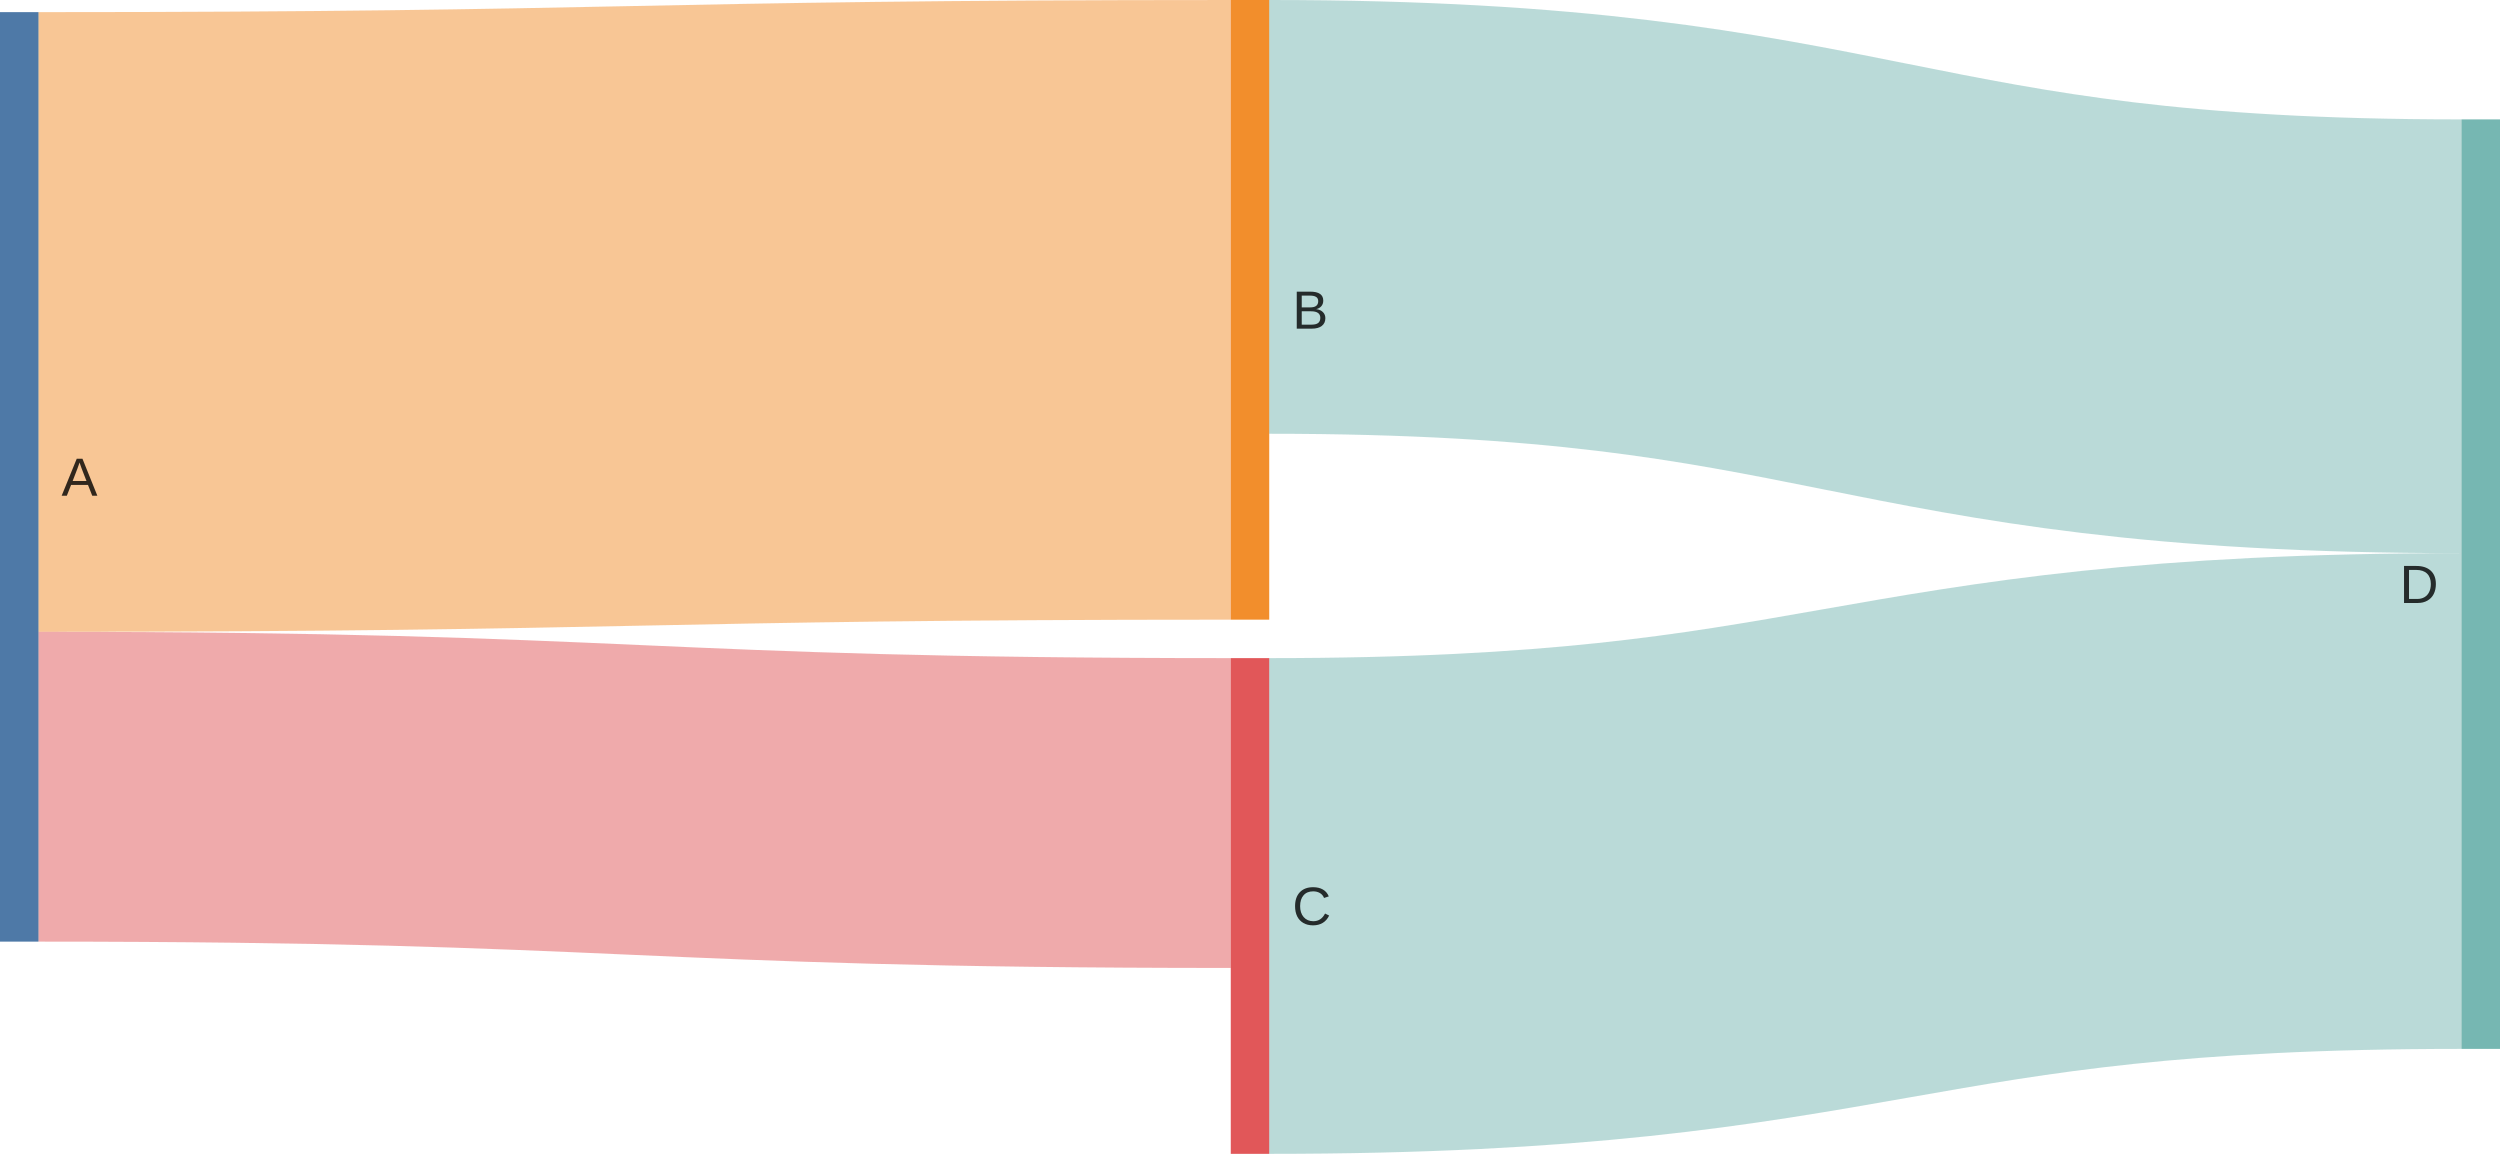
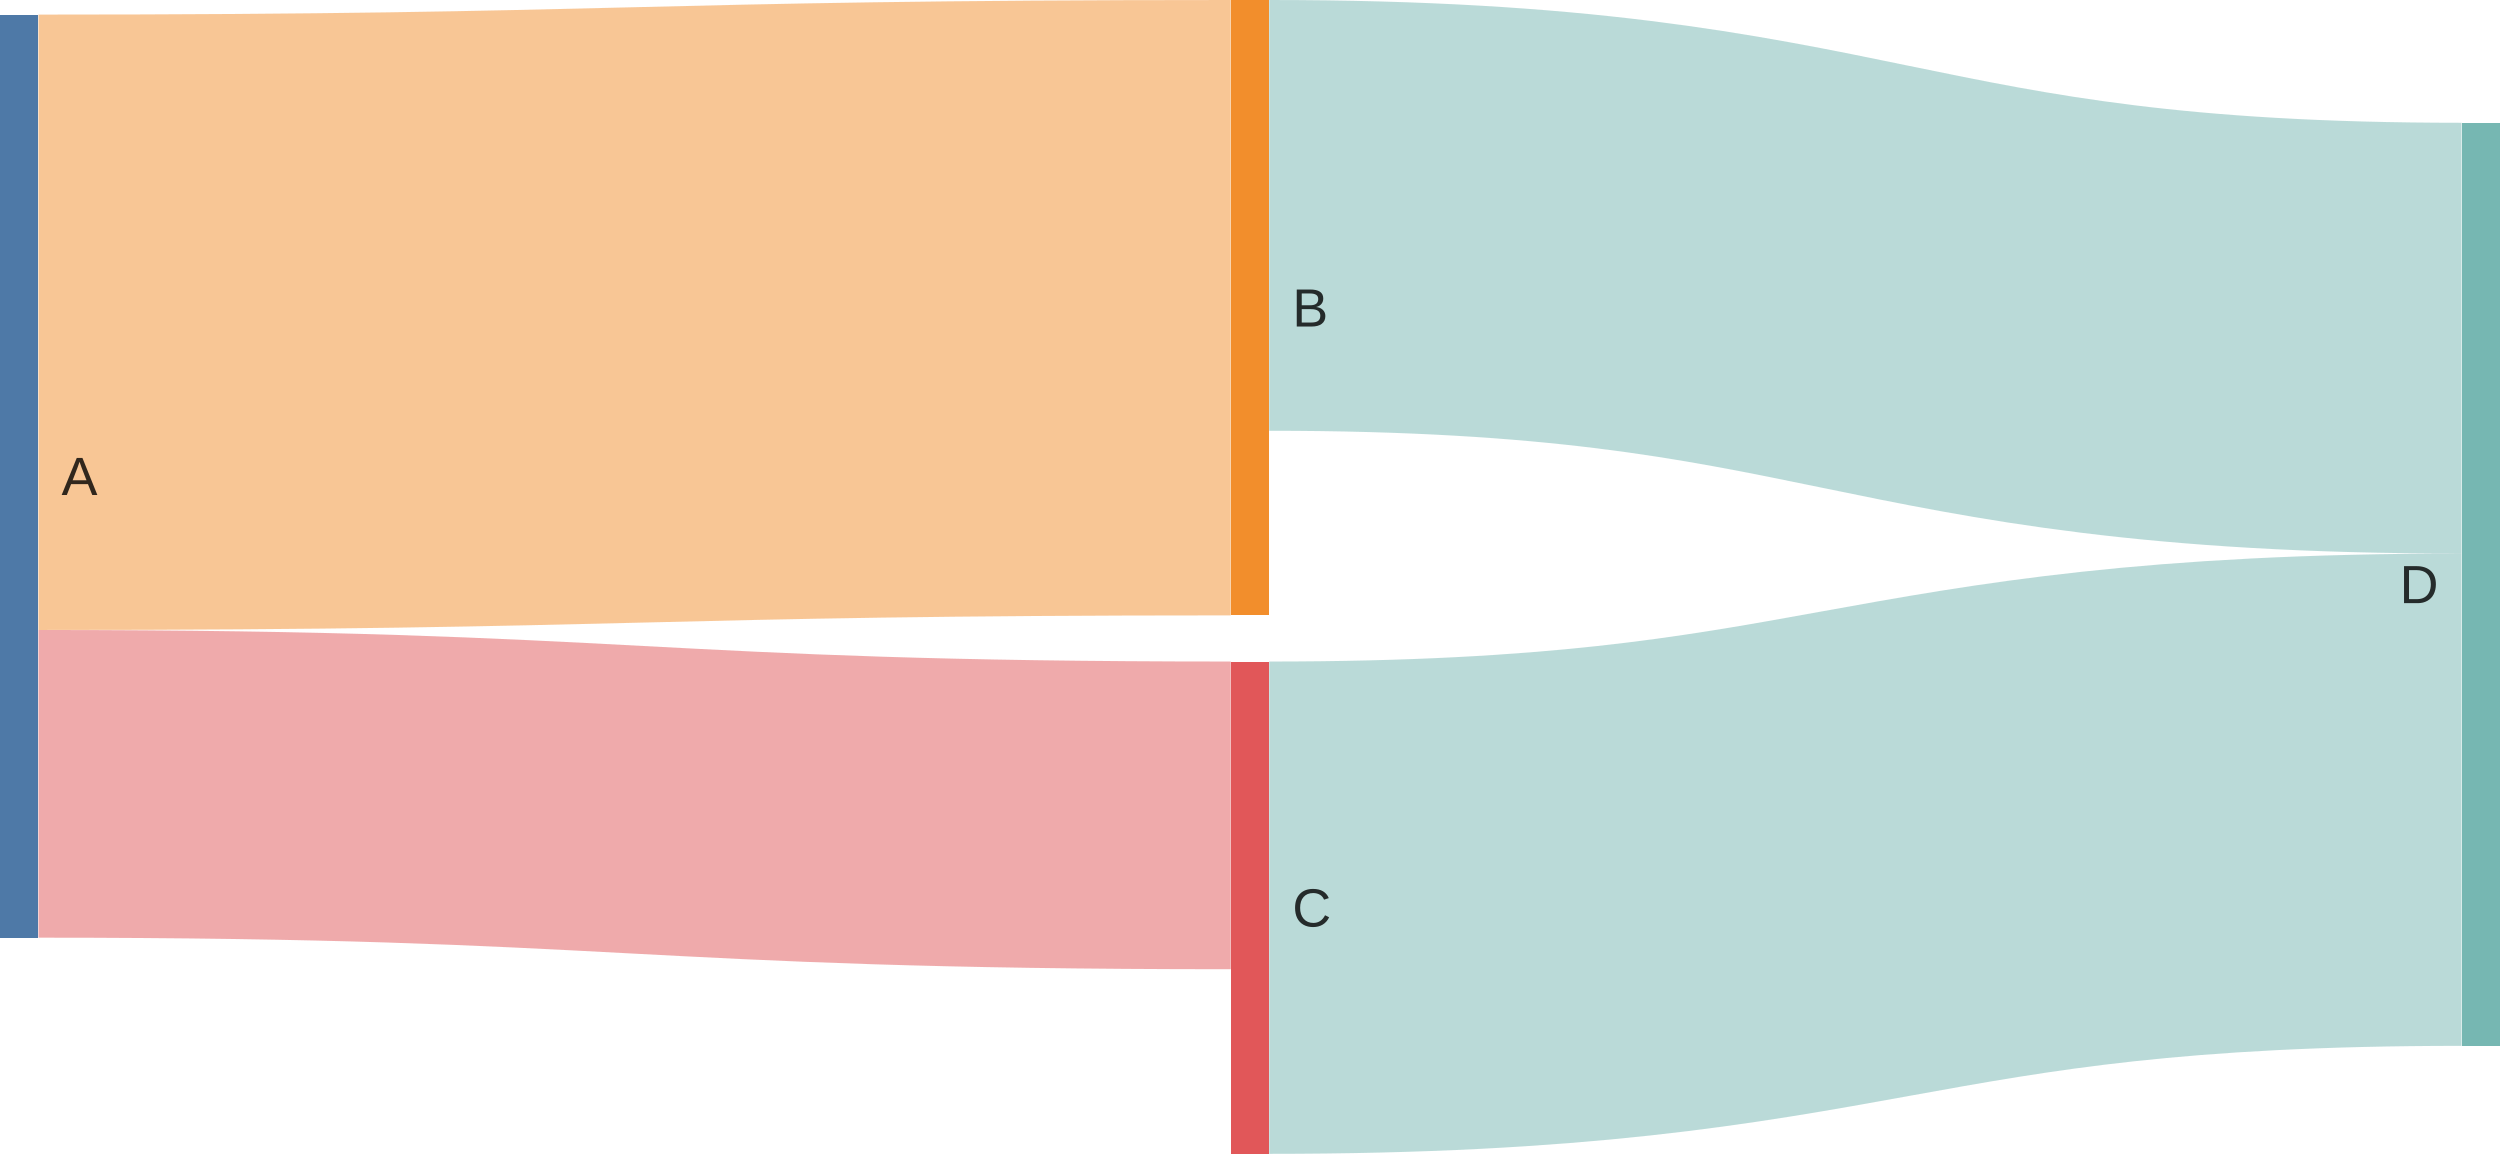
<svg xmlns="http://www.w3.org/2000/svg" id="stress_sankey_batch1_linkcolor_target_values_false_right_align_002" width="100%" style="max-width: 650px; background-color: white;" viewBox="0 0 650 300" role="graphics-document document" aria-roledescription="sankey">
-   <style>#stress_sankey_batch1_linkcolor_target_values_false_right_align_002{font-family:"trebuchet ms",verdana,arial,sans-serif;font-size:16px;fill:#333;}@keyframes edge-animation-frame{from{stroke-dashoffset:0;}}@keyframes dash{to{stroke-dashoffset:0;}}#stress_sankey_batch1_linkcolor_target_values_false_right_align_002 .edge-animation-slow{stroke-dasharray:9,5!important;stroke-dashoffset:900;animation:dash 50s linear infinite;stroke-linecap:round;}#stress_sankey_batch1_linkcolor_target_values_false_right_align_002 .edge-animation-fast{stroke-dasharray:9,5!important;stroke-dashoffset:900;animation:dash 20s linear infinite;stroke-linecap:round;}#stress_sankey_batch1_linkcolor_target_values_false_right_align_002 .error-icon{fill:#552222;}#stress_sankey_batch1_linkcolor_target_values_false_right_align_002 .error-text{fill:#552222;stroke:#552222;}#stress_sankey_batch1_linkcolor_target_values_false_right_align_002 .edge-thickness-normal{stroke-width:1px;}#stress_sankey_batch1_linkcolor_target_values_false_right_align_002 .edge-thickness-thick{stroke-width:3.5px;}#stress_sankey_batch1_linkcolor_target_values_false_right_align_002 .edge-pattern-solid{stroke-dasharray:0;}#stress_sankey_batch1_linkcolor_target_values_false_right_align_002 .edge-thickness-invisible{stroke-width:0;fill:none;}#stress_sankey_batch1_linkcolor_target_values_false_right_align_002 .edge-pattern-dashed{stroke-dasharray:3;}#stress_sankey_batch1_linkcolor_target_values_false_right_align_002 .edge-pattern-dotted{stroke-dasharray:2;}#stress_sankey_batch1_linkcolor_target_values_false_right_align_002 .marker{fill:#333333;stroke:#333333;}#stress_sankey_batch1_linkcolor_target_values_false_right_align_002 .marker.cross{stroke:#333333;}#stress_sankey_batch1_linkcolor_target_values_false_right_align_002 svg{font-family:"trebuchet ms",verdana,arial,sans-serif;font-size:16px;}#stress_sankey_batch1_linkcolor_target_values_false_right_align_002 p{margin:0;}#stress_sankey_batch1_linkcolor_target_values_false_right_align_002 .label{font-family:"trebuchet ms",verdana,arial,sans-serif;}#stress_sankey_batch1_linkcolor_target_values_false_right_align_002 :root{--mermaid-font-family:"trebuchet ms",verdana,arial,sans-serif;}</style>
+   <style>#stress_sankey_batch1_linkcolor_target_values_false_right_align_002{font-family:"trebuchet ms",verdana,arial,sans-serif;font-size:16px;fill:#333;}@keyframes edge-animation-frame{from{stroke-dashoffset:0;}}@keyframes dash{to{stroke-dashoffset:0;}}#stress_sankey_batch1_linkcolor_target_values_false_right_align_002 .edge-animation-slow{stroke-dasharray:9,5!important;stroke-dashoffset:900;animation:dash 50s linear infinite;stroke-linecap:round;}#stress_sankey_batch1_linkcolor_target_values_false_right_align_002 .edge-animation-fast{stroke-dasharray:9,5!important;stroke-dashoffset:900;animation:dash 20s linear infinite;stroke-linecap:round;}#stress_sankey_batch1_linkcolor_target_values_false_right_align_002 .error-icon{fill:#552222;}#stress_sankey_batch1_linkcolor_target_values_false_right_align_002 .error-text{fill:#552222;stroke:#552222;}#stress_sankey_batch1_linkcolor_target_values_false_right_align_002 .edge-thickness-normal{stroke-width:1px;}#stress_sankey_batch1_linkcolor_target_values_false_right_align_002 .edge-thickness-thick{stroke-width:3.5px;}#stress_sankey_batch1_linkcolor_target_values_false_right_align_002 .edge-pattern-solid{stroke-dasharray:0;}#stress_sankey_batch1_linkcolor_target_values_false_right_align_002 .edge-thickness-invisible{stroke-width:0;fill:none;}#stress_sankey_batch1_linkcolor_target_values_false_right_align_002 .edge-pattern-dashed{stroke-dasharray:3;}#stress_sankey_batch1_linkcolor_target_values_false_right_align_002 .edge-pattern-dotted{stroke-dasharray:2;}#stress_sankey_batch1_linkcolor_target_values_false_right_align_002 .marker{fill:#333333;stroke:#333333;}#stress_sankey_batch1_linkcolor_target_values_false_right_align_002 .marker.cross{stroke:#333333;}#stress_sankey_batch1_linkcolor_target_values_false_right_align_002 svg{font-family:"trebuchet ms",verdana,arial,sans-serif;font-size:16px;}#stress_sankey_batch1_linkcolor_target_values_false_right_align_002 p{margin:0;}#stress_sankey_batch1_linkcolor_target_values_false_right_align_002 .label{font-family:"trebuchet ms",verdana,arial,sans-serif;}#stress_sankey_batch1_linkcolor_target_values_false_right_align_002 .node-labels{font-family:"trebuchet ms",verdana,arial,sans-serif;}#stress_sankey_batch1_linkcolor_target_values_false_right_align_002 .sankey-label-bg{stroke:#ECECFF;stroke-width:4px;stroke-linejoin:round;paint-order:stroke;}#stress_sankey_batch1_linkcolor_target_values_false_right_align_002 .sankey-label-fg{fill:#333;}#stress_sankey_batch1_linkcolor_target_values_false_right_align_002 .node rect{shape-rendering:crispEdges;}#stress_sankey_batch1_linkcolor_target_values_false_right_align_002 .link{fill:none;stroke-opacity:0.5;mix-blend-mode:multiply;}#stress_sankey_batch1_linkcolor_target_values_false_right_align_002 .node .neo-node{stroke:#9370DB;}#stress_sankey_batch1_linkcolor_target_values_false_right_align_002 [data-look="neo"].node rect,#stress_sankey_batch1_linkcolor_target_values_false_right_align_002 [data-look="neo"].cluster rect,#stress_sankey_batch1_linkcolor_target_values_false_right_align_002 [data-look="neo"].node polygon{stroke:#9370DB;filter:drop-shadow(1px 2px 2px rgba(185, 185, 185, 1));}#stress_sankey_batch1_linkcolor_target_values_false_right_align_002 [data-look="neo"].node path{stroke:#9370DB;stroke-width:1px;}#stress_sankey_batch1_linkcolor_target_values_false_right_align_002 [data-look="neo"].node .outer-path{filter:drop-shadow(1px 2px 2px rgba(185, 185, 185, 1));}#stress_sankey_batch1_linkcolor_target_values_false_right_align_002 [data-look="neo"].node .neo-line path{stroke:#9370DB;filter:none;}#stress_sankey_batch1_linkcolor_target_values_false_right_align_002 [data-look="neo"].node circle{stroke:#9370DB;filter:drop-shadow(1px 2px 2px rgba(185, 185, 185, 1));}#stress_sankey_batch1_linkcolor_target_values_false_right_align_002 [data-look="neo"].node circle .state-start{fill:#000000;}#stress_sankey_batch1_linkcolor_target_values_false_right_align_002 [data-look="neo"].icon-shape .icon{fill:#9370DB;filter:drop-shadow(1px 2px 2px rgba(185, 185, 185, 1));}#stress_sankey_batch1_linkcolor_target_values_false_right_align_002 [data-look="neo"].icon-shape .icon-neo path{stroke:#9370DB;filter:drop-shadow(1px 2px 2px rgba(185, 185, 185, 1));}#stress_sankey_batch1_linkcolor_target_values_false_right_align_002 :root{--mermaid-font-family:"trebuchet ms",verdana,arial,sans-serif;}</style>
  <g />
  <g class="nodes">
-     <g class="node" id="node-1" transform="translate(0,3.155759)" x="0" y="3.156">
-       <rect height="241.667" width="10" fill="#4e79a7" />
+     <g class="node" id="node-1" transform="translate(0,3.794771)" x="0" y="3.795">
+       <rect height="240" width="10" fill="#4e79a7" />
    </g>
    <g class="node" id="node-2" transform="translate(320,0)" x="320" y="0">
-       <rect height="161.111" width="10" fill="#f28e2c" />
+       <rect height="160" width="10" fill="#f28e2c" />
    </g>
-     <g class="node" id="node-3" transform="translate(320,171.1111)" x="320" y="171.111">
-       <rect height="128.889" width="10" fill="#e15759" />
+     <g class="node" id="node-3" transform="translate(320,172)" x="320" y="172">
+       <rect height="128" width="10" fill="#e15759" />
    </g>
-     <g class="node" id="node-4" transform="translate(640,31.0438)" x="640" y="31.044">
-       <rect height="241.667" width="10" fill="#76b7b2" />
+     <g class="node" id="node-4" transform="translate(640,31.92219)" x="640" y="31.922">
+       <rect height="240" width="10" fill="#76b7b2" />
    </g>
  </g>
  <g class="node-labels" font-size="14">
-     <text x="16" y="123.989" dy="0.35em" text-anchor="start">A</text>
-     <text x="336" y="80.556" dy="0.35em" text-anchor="start">B</text>
-     <text x="336" y="235.556" dy="0.35em" text-anchor="start">C</text>
-     <text x="634" y="151.877" dy="0.35em" text-anchor="end">D</text>
+     <text x="16" y="123.795" dy="0.35em" text-anchor="start">A</text>
+     <text x="336" y="80" dy="0.35em" text-anchor="start">B</text>
+     <text x="336" y="236" dy="0.35em" text-anchor="start">C</text>
+     <text x="634" y="151.922" dy="0.35em" text-anchor="end">D</text>
  </g>
  <g class="links" fill="none" stroke-opacity="0.5">
    <g class="link" style="mix-blend-mode: multiply;">
-       <path d="M10,83.711C165,83.711,165,80.556,320,80.556" stroke="#f28e2c" stroke-width="161.111" />
+       <path d="M10,83.795C165,83.795,165,80,320,80" stroke="#f28e2c" stroke-width="160" />
    </g>
    <g class="link" style="mix-blend-mode: multiply;">
-       <path d="M10,204.545C165,204.545,165,211.389,320,211.389" stroke="#e15759" stroke-width="80.556" />
+       <path d="M10,203.795C165,203.795,165,212,320,212" stroke="#e15759" stroke-width="80" />
    </g>
    <g class="link" style="mix-blend-mode: multiply;">
-       <path d="M330,56.389C485,56.389,485,87.433,640,87.433" stroke="#76b7b2" stroke-width="112.778" />
+       <path d="M330,56C485,56,485,87.922,640,87.922" stroke="#76b7b2" stroke-width="112" />
    </g>
    <g class="link" style="mix-blend-mode: multiply;">
-       <path d="M330,235.556C485,235.556,485,208.266,640,208.266" stroke="#76b7b2" stroke-width="128.889" />
+       <path d="M330,236C485,236,485,207.922,640,207.922" stroke="#76b7b2" stroke-width="128" />
    </g>
  </g>
</svg>
